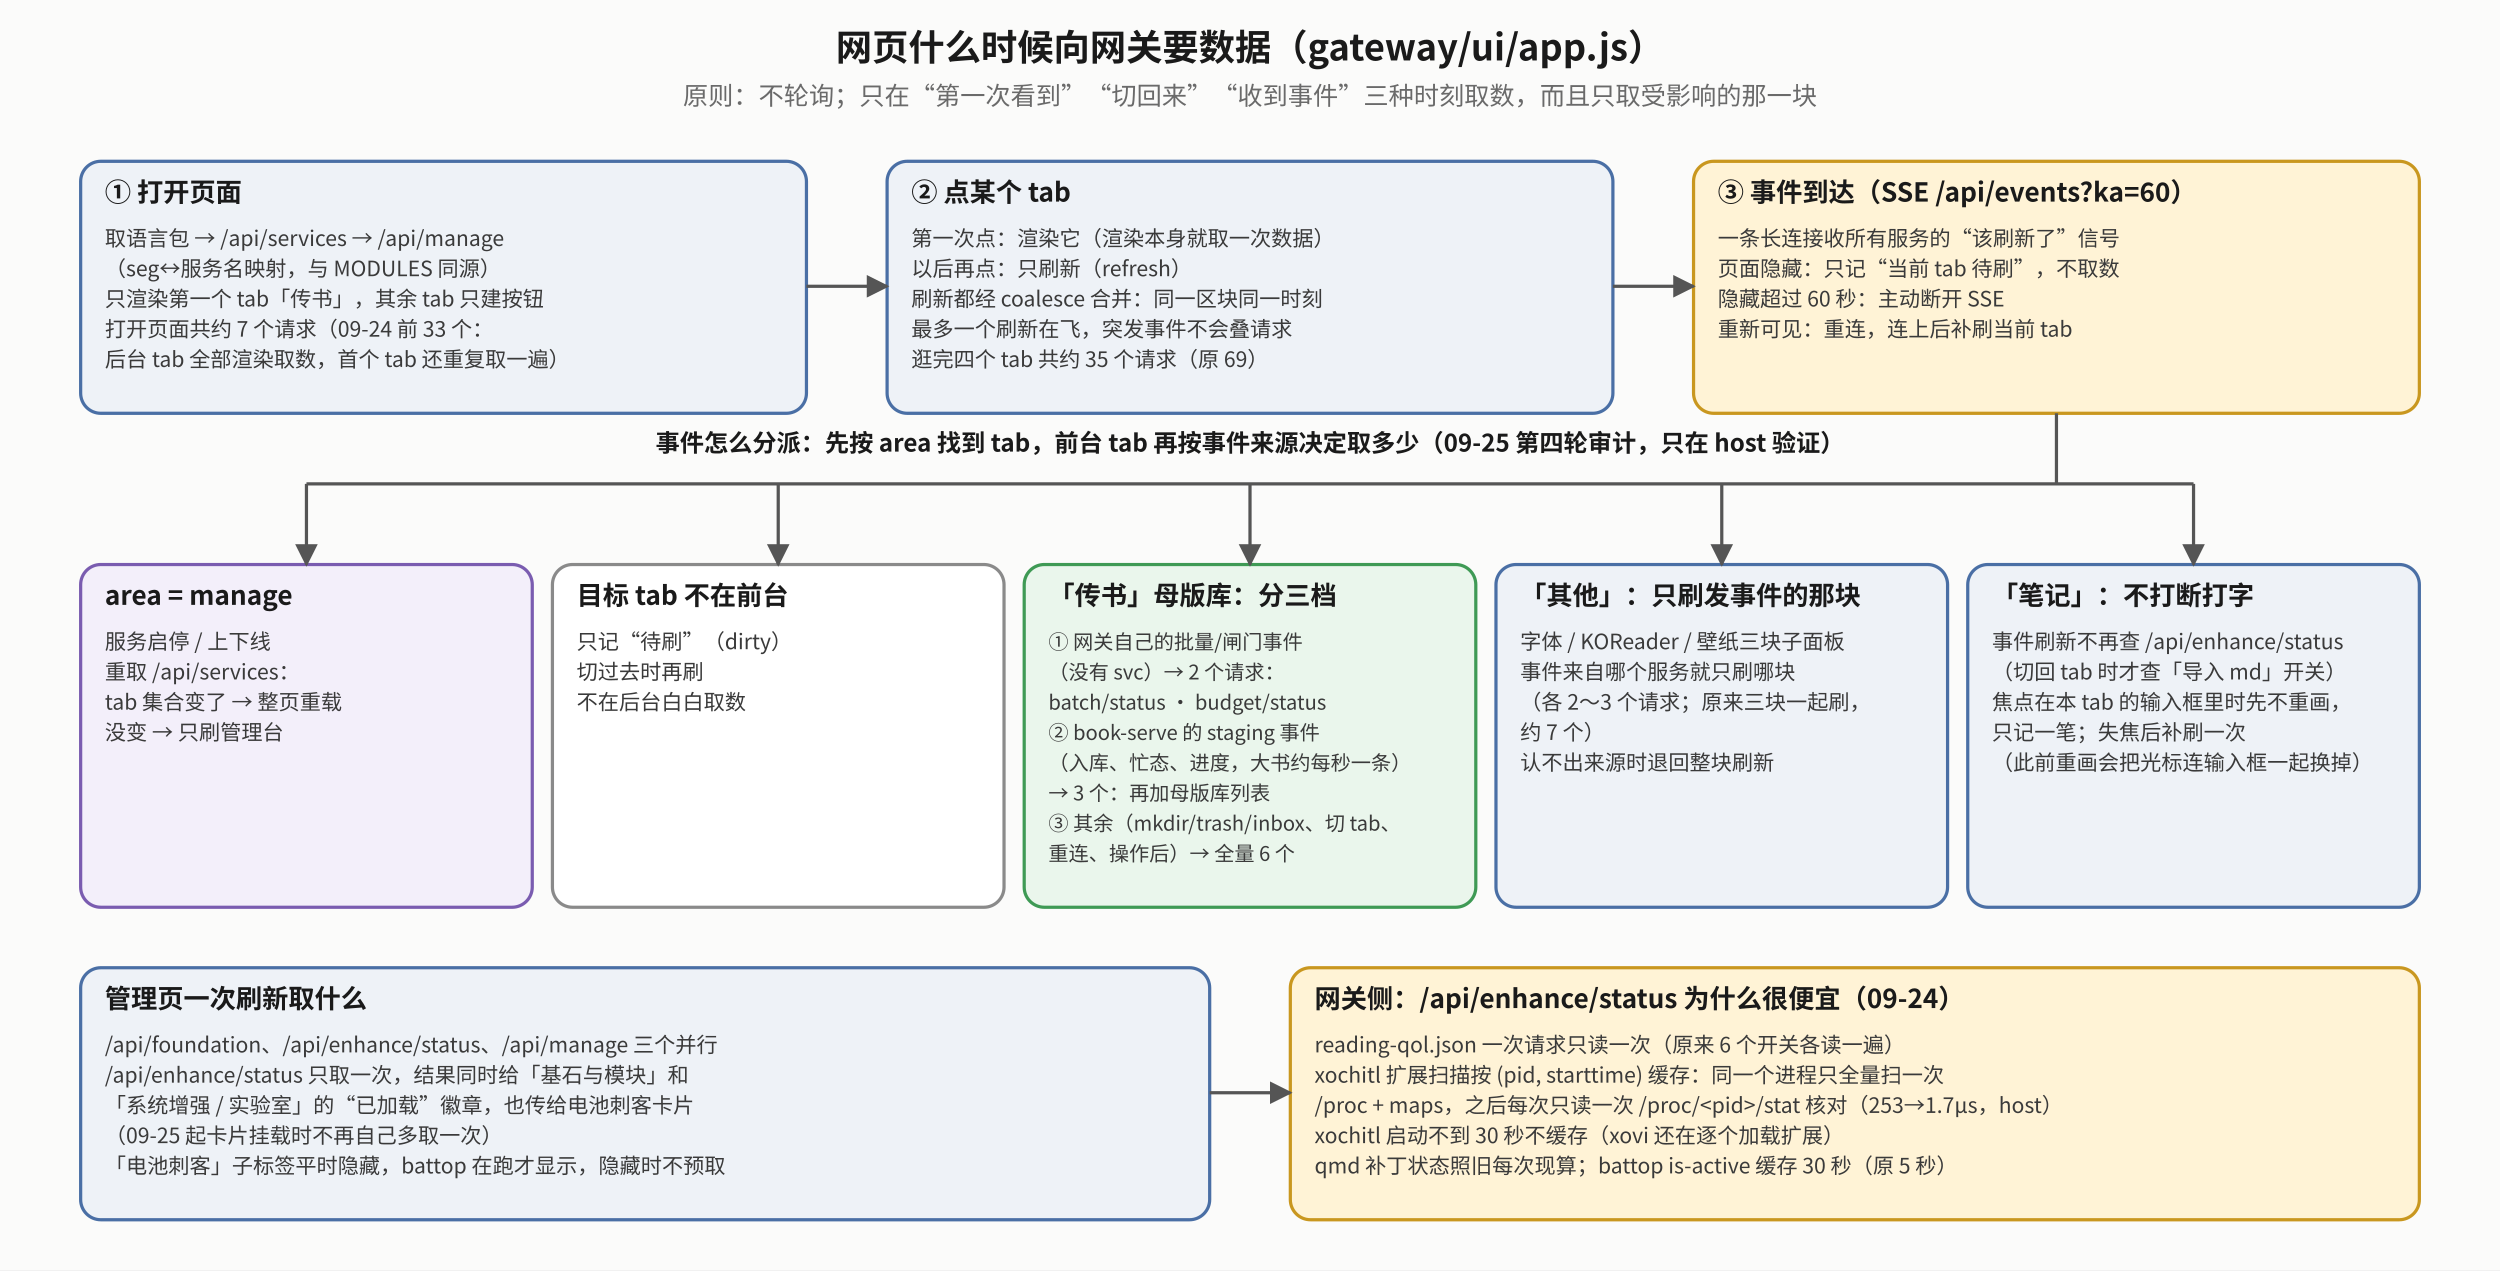
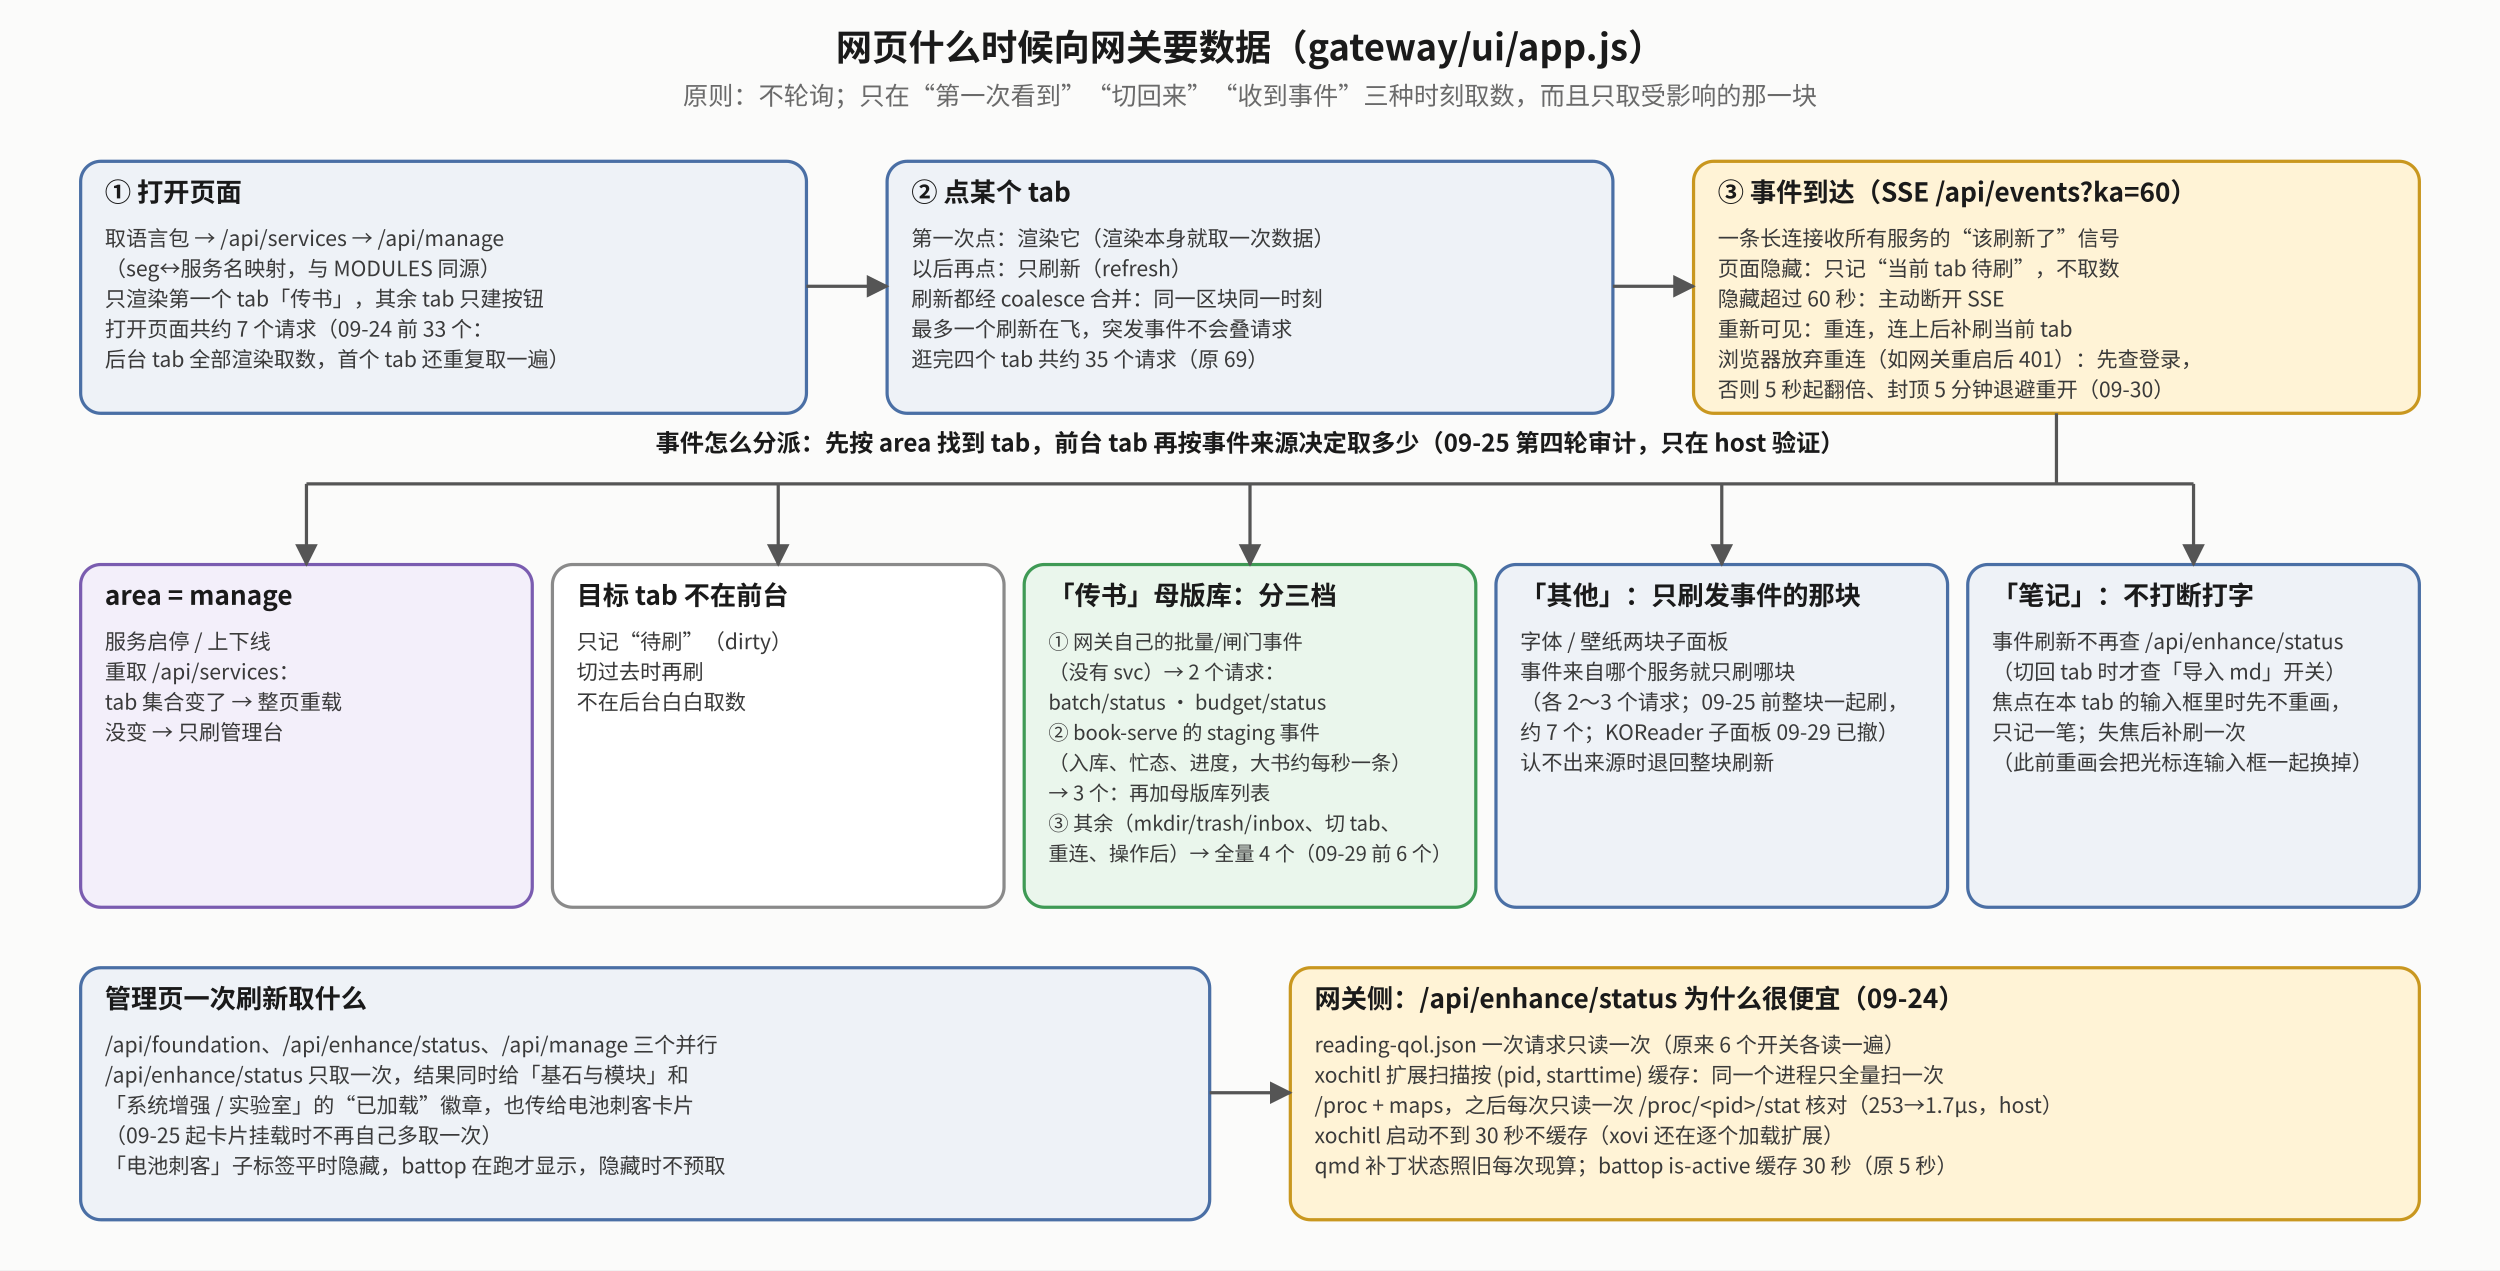
<svg xmlns="http://www.w3.org/2000/svg" viewBox="0 0 1240 630" font-family="Noto Sans CJK SC, sans-serif">
  <defs>
    <marker id="mk" viewBox="0 0 10 10" refX="9" refY="5" markerWidth="7" markerHeight="7" orient="auto-start-reverse">
      <path d="M0,0 L10,5 L0,10 z" fill="#555" />
    </marker>
  </defs>
  <rect x="0" y="0" width="1240" height="630" fill="#fbfbfa" />
  <text x="620.0" y="30" text-anchor="middle" font-size="18" font-weight="bold" fill="#1a1a1a">网页什么时候向网关要数据（gateway/ui/app.js）</text>
  <text x="620.0" y="52" text-anchor="middle" font-size="12.5" fill="#6a6a6a">原则：不轮询；只在“第一次看到”“切回来”“收到事件”三种时刻取数，而且只取受影响的那一块</text>
  <rect x="40" y="80" width="360" height="125" rx="10" fill="#eef2f7" stroke="#4a6fa5" stroke-width="1.6" />
  <text x="52" y="100" text-anchor="start" font-size="13" font-weight="bold" fill="#1a1a1a">① 打开页面</text>
  <text x="52" y="122" text-anchor="start" font-size="10.5" fill="#3a3a3a">取语言包 → /api/services → /api/manage</text>
  <text x="52" y="137" text-anchor="start" font-size="10.5" fill="#3a3a3a">（seg↔服务名映射，与 MODULES 同源）</text>
  <text x="52" y="152" text-anchor="start" font-size="10.5" fill="#3a3a3a">只渲染第一个 tab「传书」，其余 tab 只建按钮</text>
  <text x="52" y="167" text-anchor="start" font-size="10.5" fill="#3a3a3a">打开页面共约 7 个请求（09-24 前 33 个：</text>
  <text x="52" y="182" text-anchor="start" font-size="10.5" fill="#3a3a3a">后台 tab 全部渲染取数，首个 tab 还重复取一遍）</text>
  <rect x="440" y="80" width="360" height="125" rx="10" fill="#eef2f7" stroke="#4a6fa5" stroke-width="1.6" />
  <text x="452" y="100" text-anchor="start" font-size="13" font-weight="bold" fill="#1a1a1a">② 点某个 tab</text>
  <text x="452" y="122" text-anchor="start" font-size="10.5" fill="#3a3a3a">第一次点：渲染它（渲染本身就取一次数据）</text>
  <text x="452" y="137" text-anchor="start" font-size="10.5" fill="#3a3a3a">以后再点：只刷新（refresh）</text>
  <text x="452" y="152" text-anchor="start" font-size="10.5" fill="#3a3a3a">刷新都经 coalesce 合并：同一区块同一时刻</text>
  <text x="452" y="167" text-anchor="start" font-size="10.5" fill="#3a3a3a">最多一个刷新在飞，突发事件不会叠请求</text>
  <text x="452" y="182" text-anchor="start" font-size="10.5" fill="#3a3a3a">逛完四个 tab 共约 35 个请求（原 69）</text>
  <rect x="840" y="80" width="360" height="125" rx="10" fill="#fff3d6" stroke="#c9971f" stroke-width="1.6" />
  <text x="852" y="100" text-anchor="start" font-size="13" font-weight="bold" fill="#1a1a1a">③ 事件到达（SSE /api/events?ka=60）</text>
  <text x="852" y="122" text-anchor="start" font-size="10.5" fill="#3a3a3a">一条长连接收所有服务的“该刷新了”信号</text>
  <text x="852" y="137" text-anchor="start" font-size="10.5" fill="#3a3a3a">页面隐藏：只记“当前 tab 待刷”，不取数</text>
  <text x="852" y="152" text-anchor="start" font-size="10.5" fill="#3a3a3a">隐藏超过 60 秒：主动断开 SSE</text>
  <text x="852" y="167" text-anchor="start" font-size="10.5" fill="#3a3a3a">重新可见：重连，连上后补刷当前 tab</text>
+   <text x="852" y="182" text-anchor="start" font-size="10.5" fill="#3a3a3a">浏览器放弃重连（如网关重启后 401）：先查登录，</text>
+   <text x="852" y="197" text-anchor="start" font-size="10.5" fill="#3a3a3a">否则 5 秒起翻倍、封顶 5 分钟退避重开（09-30）</text>
  <polyline points="400,142 440,142" fill="none" stroke="#555" stroke-width="1.6" marker-end="url(#mk)" />
  <polyline points="800,142 840,142" fill="none" stroke="#555" stroke-width="1.6" marker-end="url(#mk)" />
  <text x="620" y="224" text-anchor="middle" font-size="12" fill="#1a1a1a" font-weight="bold">事件怎么分派：先按 area 找到 tab，前台 tab 再按事件来源决定取多少（09-25 第四轮审计，只在 host 验证）</text>
  <rect x="40" y="280" width="224" height="170" rx="10" fill="#f3effa" stroke="#7a5cb0" stroke-width="1.6" />
  <text x="52" y="300" text-anchor="start" font-size="13" font-weight="bold" fill="#1a1a1a">area = manage</text>
  <text x="52" y="322" text-anchor="start" font-size="10.5" fill="#3a3a3a">服务启停 / 上下线</text>
  <text x="52" y="337" text-anchor="start" font-size="10.5" fill="#3a3a3a">重取 /api/services：</text>
  <text x="52" y="352" text-anchor="start" font-size="10.5" fill="#3a3a3a">tab 集合变了 → 整页重载</text>
  <text x="52" y="367" text-anchor="start" font-size="10.5" fill="#3a3a3a">没变 → 只刷管理台</text>
  <rect x="274" y="280" width="224" height="170" rx="10" fill="#ffffff" stroke="#8a8a8a" stroke-width="1.6" />
  <text x="286" y="300" text-anchor="start" font-size="13" font-weight="bold" fill="#1a1a1a">目标 tab 不在前台</text>
  <text x="286" y="322" text-anchor="start" font-size="10.5" fill="#3a3a3a">只记“待刷”（dirty）</text>
  <text x="286" y="337" text-anchor="start" font-size="10.5" fill="#3a3a3a">切过去时再刷</text>
  <text x="286" y="352" text-anchor="start" font-size="10.5" fill="#3a3a3a">不在后台白白取数</text>
  <rect x="508" y="280" width="224" height="170" rx="10" fill="#eaf6ec" stroke="#3f9a55" stroke-width="1.6" />
  <text x="520" y="300" text-anchor="start" font-size="13" font-weight="bold" fill="#1a1a1a">「传书」母版库：分三档</text>
  <text x="520" y="322" text-anchor="start" font-size="10" fill="#3a3a3a">① 网关自己的批量/闸门事件</text>
  <text x="520" y="337" text-anchor="start" font-size="10" fill="#3a3a3a">   （没有 svc）→ 2 个请求：</text>
  <text x="520" y="352" text-anchor="start" font-size="10" fill="#3a3a3a">   batch/status · budget/status</text>
  <text x="520" y="367" text-anchor="start" font-size="10" fill="#3a3a3a">② book-serve 的 staging 事件</text>
  <text x="520" y="382" text-anchor="start" font-size="10" fill="#3a3a3a">   （入库、忙态、进度，大书约每秒一条）</text>
  <text x="520" y="397" text-anchor="start" font-size="10" fill="#3a3a3a">   → 3 个：再加母版库列表</text>
  <text x="520" y="412" text-anchor="start" font-size="10" fill="#3a3a3a">③ 其余（mkdir/trash/inbox、切 tab、</text>
-   <text x="520" y="427" text-anchor="start" font-size="10" fill="#3a3a3a">   重连、操作后）→ 全量 6 个</text>
+   <text x="520" y="427" text-anchor="start" font-size="10" fill="#3a3a3a">   重连、操作后）→ 全量 4 个（09-29 前 6 个）</text>
  <rect x="742" y="280" width="224" height="170" rx="10" fill="#eef2f7" stroke="#4a6fa5" stroke-width="1.6" />
  <text x="754" y="300" text-anchor="start" font-size="13" font-weight="bold" fill="#1a1a1a">「其他」：只刷发事件的那块</text>
-   <text x="754" y="322" text-anchor="start" font-size="10.5" fill="#3a3a3a">字体 / KOReader / 壁纸三块子面板</text>
+   <text x="754" y="322" text-anchor="start" font-size="10.5" fill="#3a3a3a">字体 / 壁纸两块子面板</text>
  <text x="754" y="337" text-anchor="start" font-size="10.5" fill="#3a3a3a">事件来自哪个服务就只刷哪块</text>
-   <text x="754" y="352" text-anchor="start" font-size="10.5" fill="#3a3a3a">（各 2～3 个请求；原来三块一起刷，</text>
-   <text x="754" y="367" text-anchor="start" font-size="10.5" fill="#3a3a3a">约 7 个）</text>
+   <text x="754" y="352" text-anchor="start" font-size="10.5" fill="#3a3a3a">（各 2～3 个请求；09-25 前整块一起刷，</text>
+   <text x="754" y="367" text-anchor="start" font-size="10.5" fill="#3a3a3a">约 7 个；KOReader 子面板 09-29 已撤）</text>
  <text x="754" y="382" text-anchor="start" font-size="10.5" fill="#3a3a3a">认不出来源时退回整块刷新</text>
  <rect x="976" y="280" width="224" height="170" rx="10" fill="#eef2f7" stroke="#4a6fa5" stroke-width="1.6" />
  <text x="988" y="300" text-anchor="start" font-size="13" font-weight="bold" fill="#1a1a1a">「笔记」：不打断打字</text>
  <text x="988" y="322" text-anchor="start" font-size="10.5" fill="#3a3a3a">事件刷新不再查 /api/enhance/status</text>
  <text x="988" y="337" text-anchor="start" font-size="10.5" fill="#3a3a3a">（切回 tab 时才查「导入 md」开关）</text>
  <text x="988" y="352" text-anchor="start" font-size="10.5" fill="#3a3a3a">焦点在本 tab 的输入框里时先不重画，</text>
  <text x="988" y="367" text-anchor="start" font-size="10.5" fill="#3a3a3a">只记一笔；失焦后补刷一次</text>
  <text x="988" y="382" text-anchor="start" font-size="10.5" fill="#3a3a3a">（此前重画会把光标连输入框一起换掉）</text>
  <polyline points="152.0,240 1088.0,240" fill="none" stroke="#555" stroke-width="1.6" />
  <polyline points="1020,205 1020,240" fill="none" stroke="#555" stroke-width="1.6" />
  <polyline points="152.0,240 152.0,280" fill="none" stroke="#555" stroke-width="1.6" marker-end="url(#mk)" />
  <polyline points="386.0,240 386.0,280" fill="none" stroke="#555" stroke-width="1.6" marker-end="url(#mk)" />
  <polyline points="620.0,240 620.0,280" fill="none" stroke="#555" stroke-width="1.6" marker-end="url(#mk)" />
  <polyline points="854.0,240 854.0,280" fill="none" stroke="#555" stroke-width="1.6" marker-end="url(#mk)" />
  <polyline points="1088.0,240 1088.0,280" fill="none" stroke="#555" stroke-width="1.6" marker-end="url(#mk)" />
  <rect x="40" y="480" width="560" height="125" rx="10" fill="#eef2f7" stroke="#4a6fa5" stroke-width="1.6" />
  <text x="52" y="500" text-anchor="start" font-size="13" font-weight="bold" fill="#1a1a1a">管理页一次刷新取什么</text>
  <text x="52" y="522" text-anchor="start" font-size="10.5" fill="#3a3a3a">/api/foundation、/api/enhance/status、/api/manage 三个并行</text>
  <text x="52" y="537" text-anchor="start" font-size="10.5" fill="#3a3a3a">/api/enhance/status 只取一次，结果同时给「基石与模块」和</text>
  <text x="52" y="552" text-anchor="start" font-size="10.5" fill="#3a3a3a">「系统增强 / 实验室」的“已加载”徽章，也传给电池刺客卡片</text>
  <text x="52" y="567" text-anchor="start" font-size="10.5" fill="#3a3a3a">（09-25 起卡片挂载时不再自己多取一次）</text>
  <text x="52" y="582" text-anchor="start" font-size="10.5" fill="#3a3a3a">「电池刺客」子标签平时隐藏，battop 在跑才显示，隐藏时不预取</text>
  <rect x="640" y="480" width="560" height="125" rx="10" fill="#fff3d6" stroke="#c9971f" stroke-width="1.6" />
  <text x="652" y="500" text-anchor="start" font-size="13" font-weight="bold" fill="#1a1a1a">网关侧：/api/enhance/status 为什么很便宜（09-24）</text>
  <text x="652" y="522" text-anchor="start" font-size="10.5" fill="#3a3a3a">reading-qol.json 一次请求只读一次（原来 6 个开关各读一遍）</text>
  <text x="652" y="537" text-anchor="start" font-size="10.5" fill="#3a3a3a">xochitl 扩展扫描按 (pid, starttime) 缓存：同一个进程只全量扫一次</text>
  <text x="652" y="552" text-anchor="start" font-size="10.5" fill="#3a3a3a">  /proc + maps，之后每次只读一次 /proc/&lt;pid&gt;/stat 核对（253→1.7µs，host）</text>
  <text x="652" y="567" text-anchor="start" font-size="10.5" fill="#3a3a3a">xochitl 启动不到 30 秒不缓存（xovi 还在逐个加载扩展）</text>
  <text x="652" y="582" text-anchor="start" font-size="10.5" fill="#3a3a3a">qmd 补丁状态照旧每次现算；battop is-active 缓存 30 秒（原 5 秒）</text>
  <polyline points="600,542 640,542" fill="none" stroke="#555" stroke-width="1.6" marker-end="url(#mk)" />
</svg>
